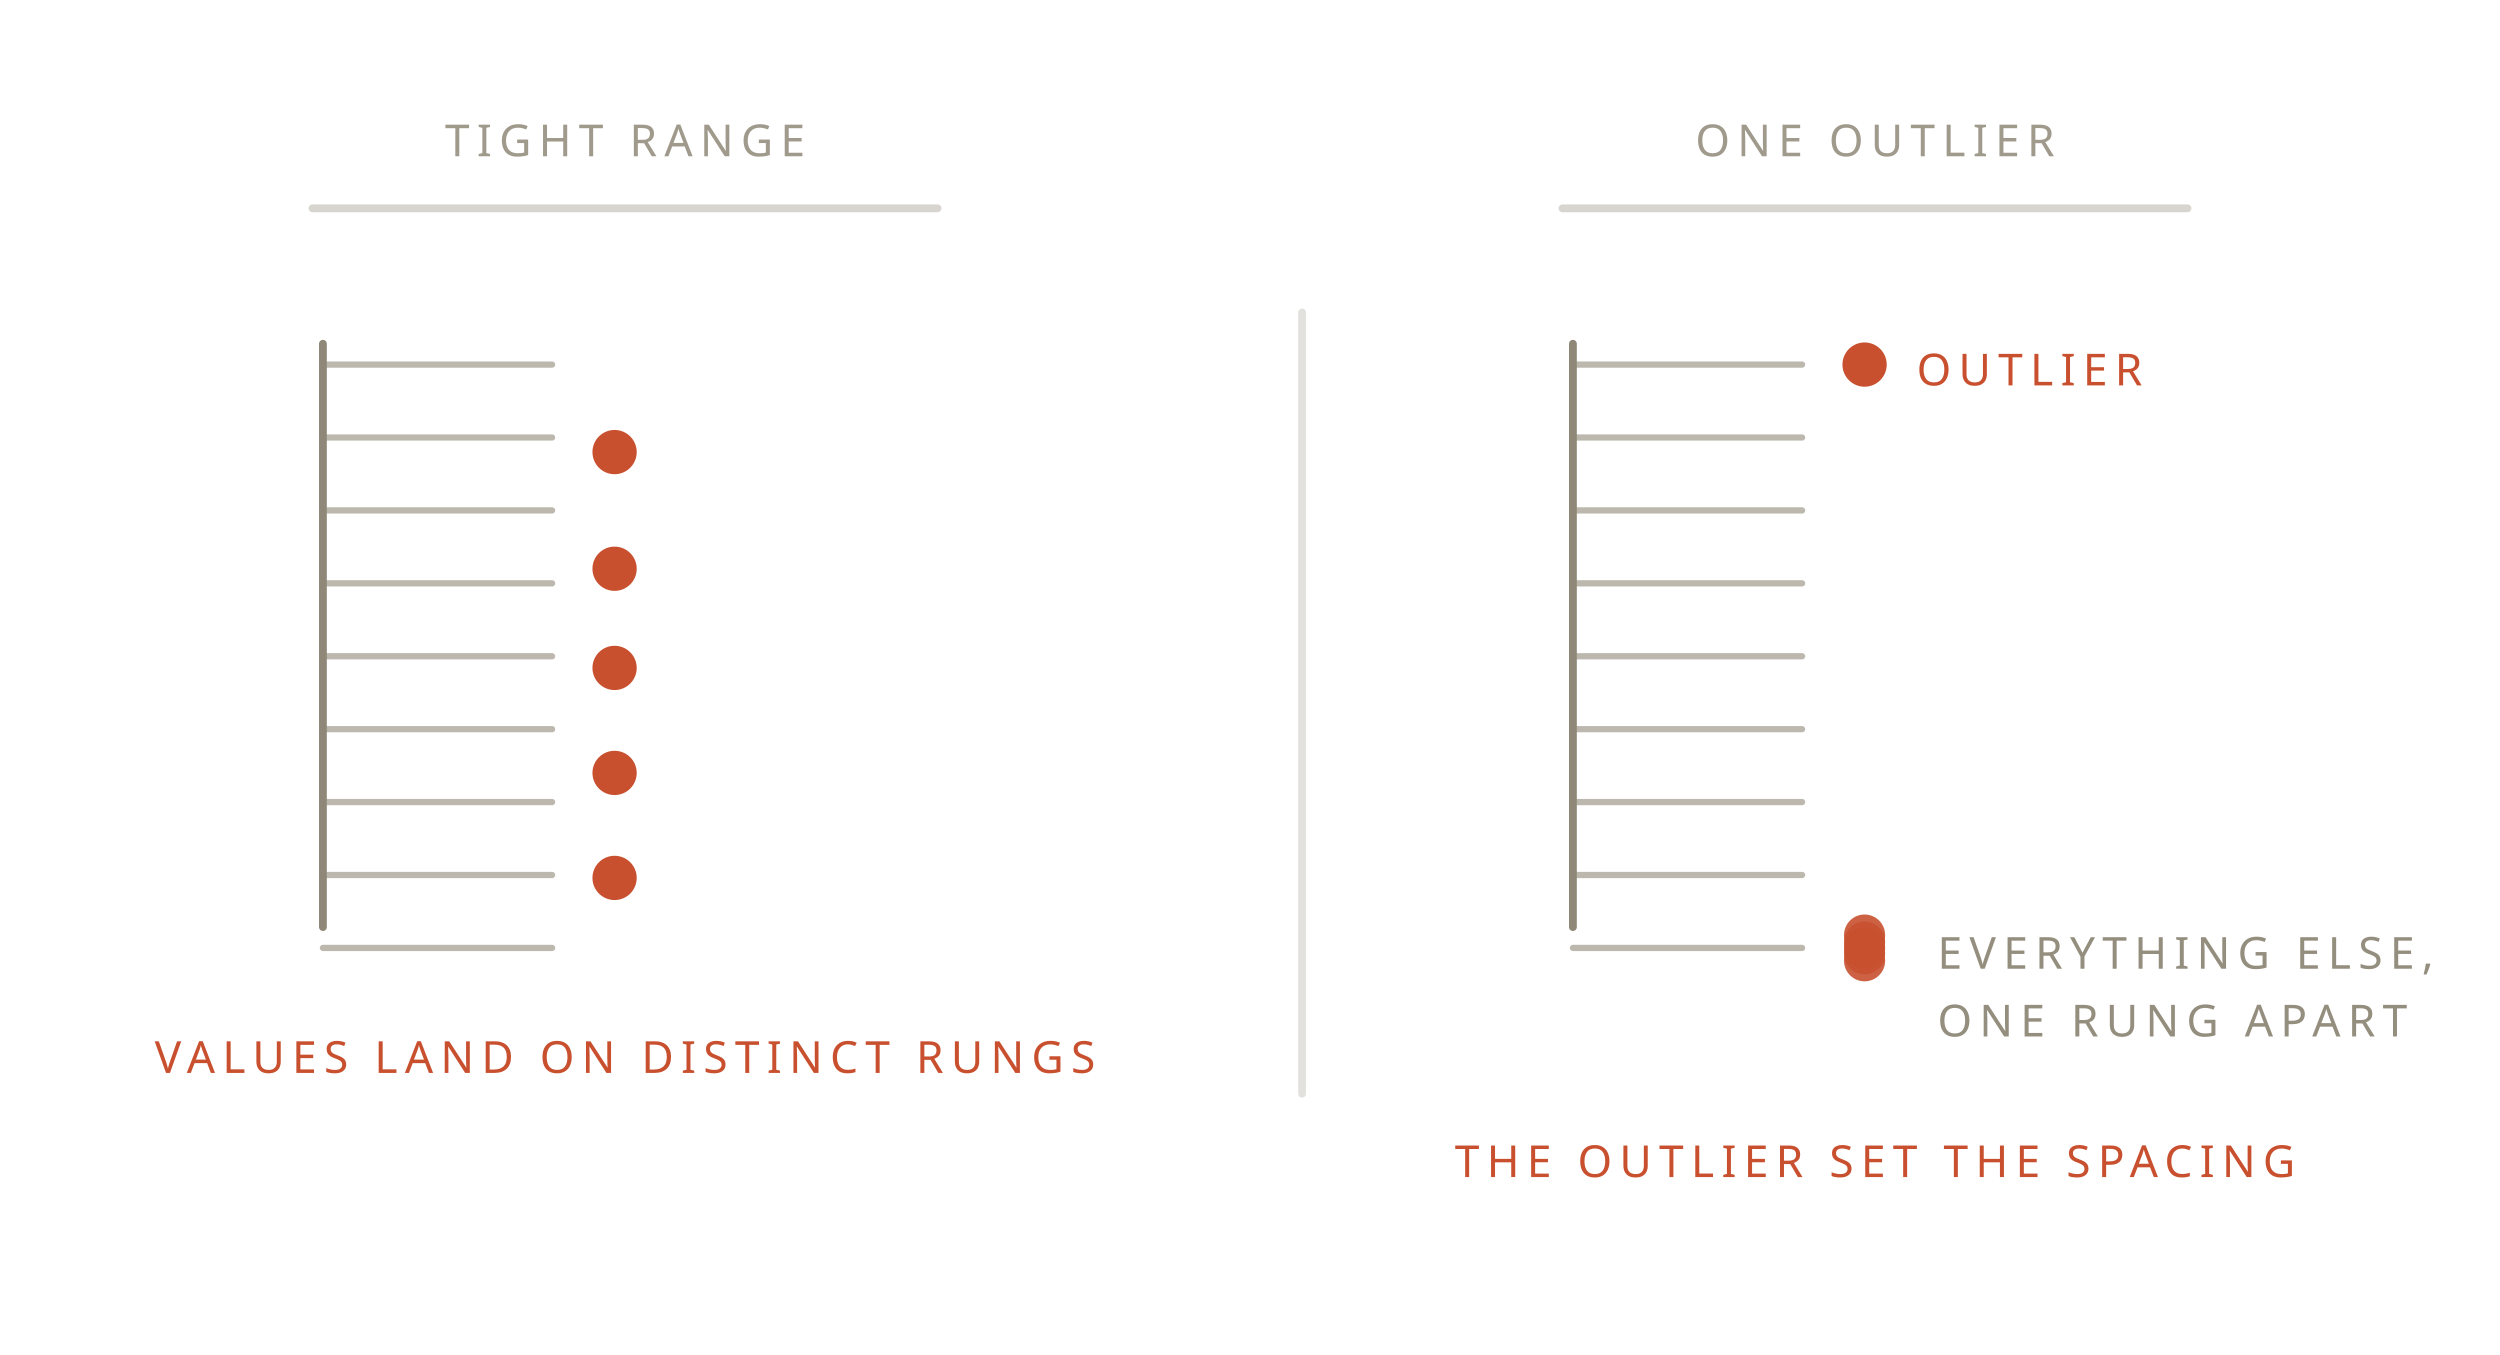
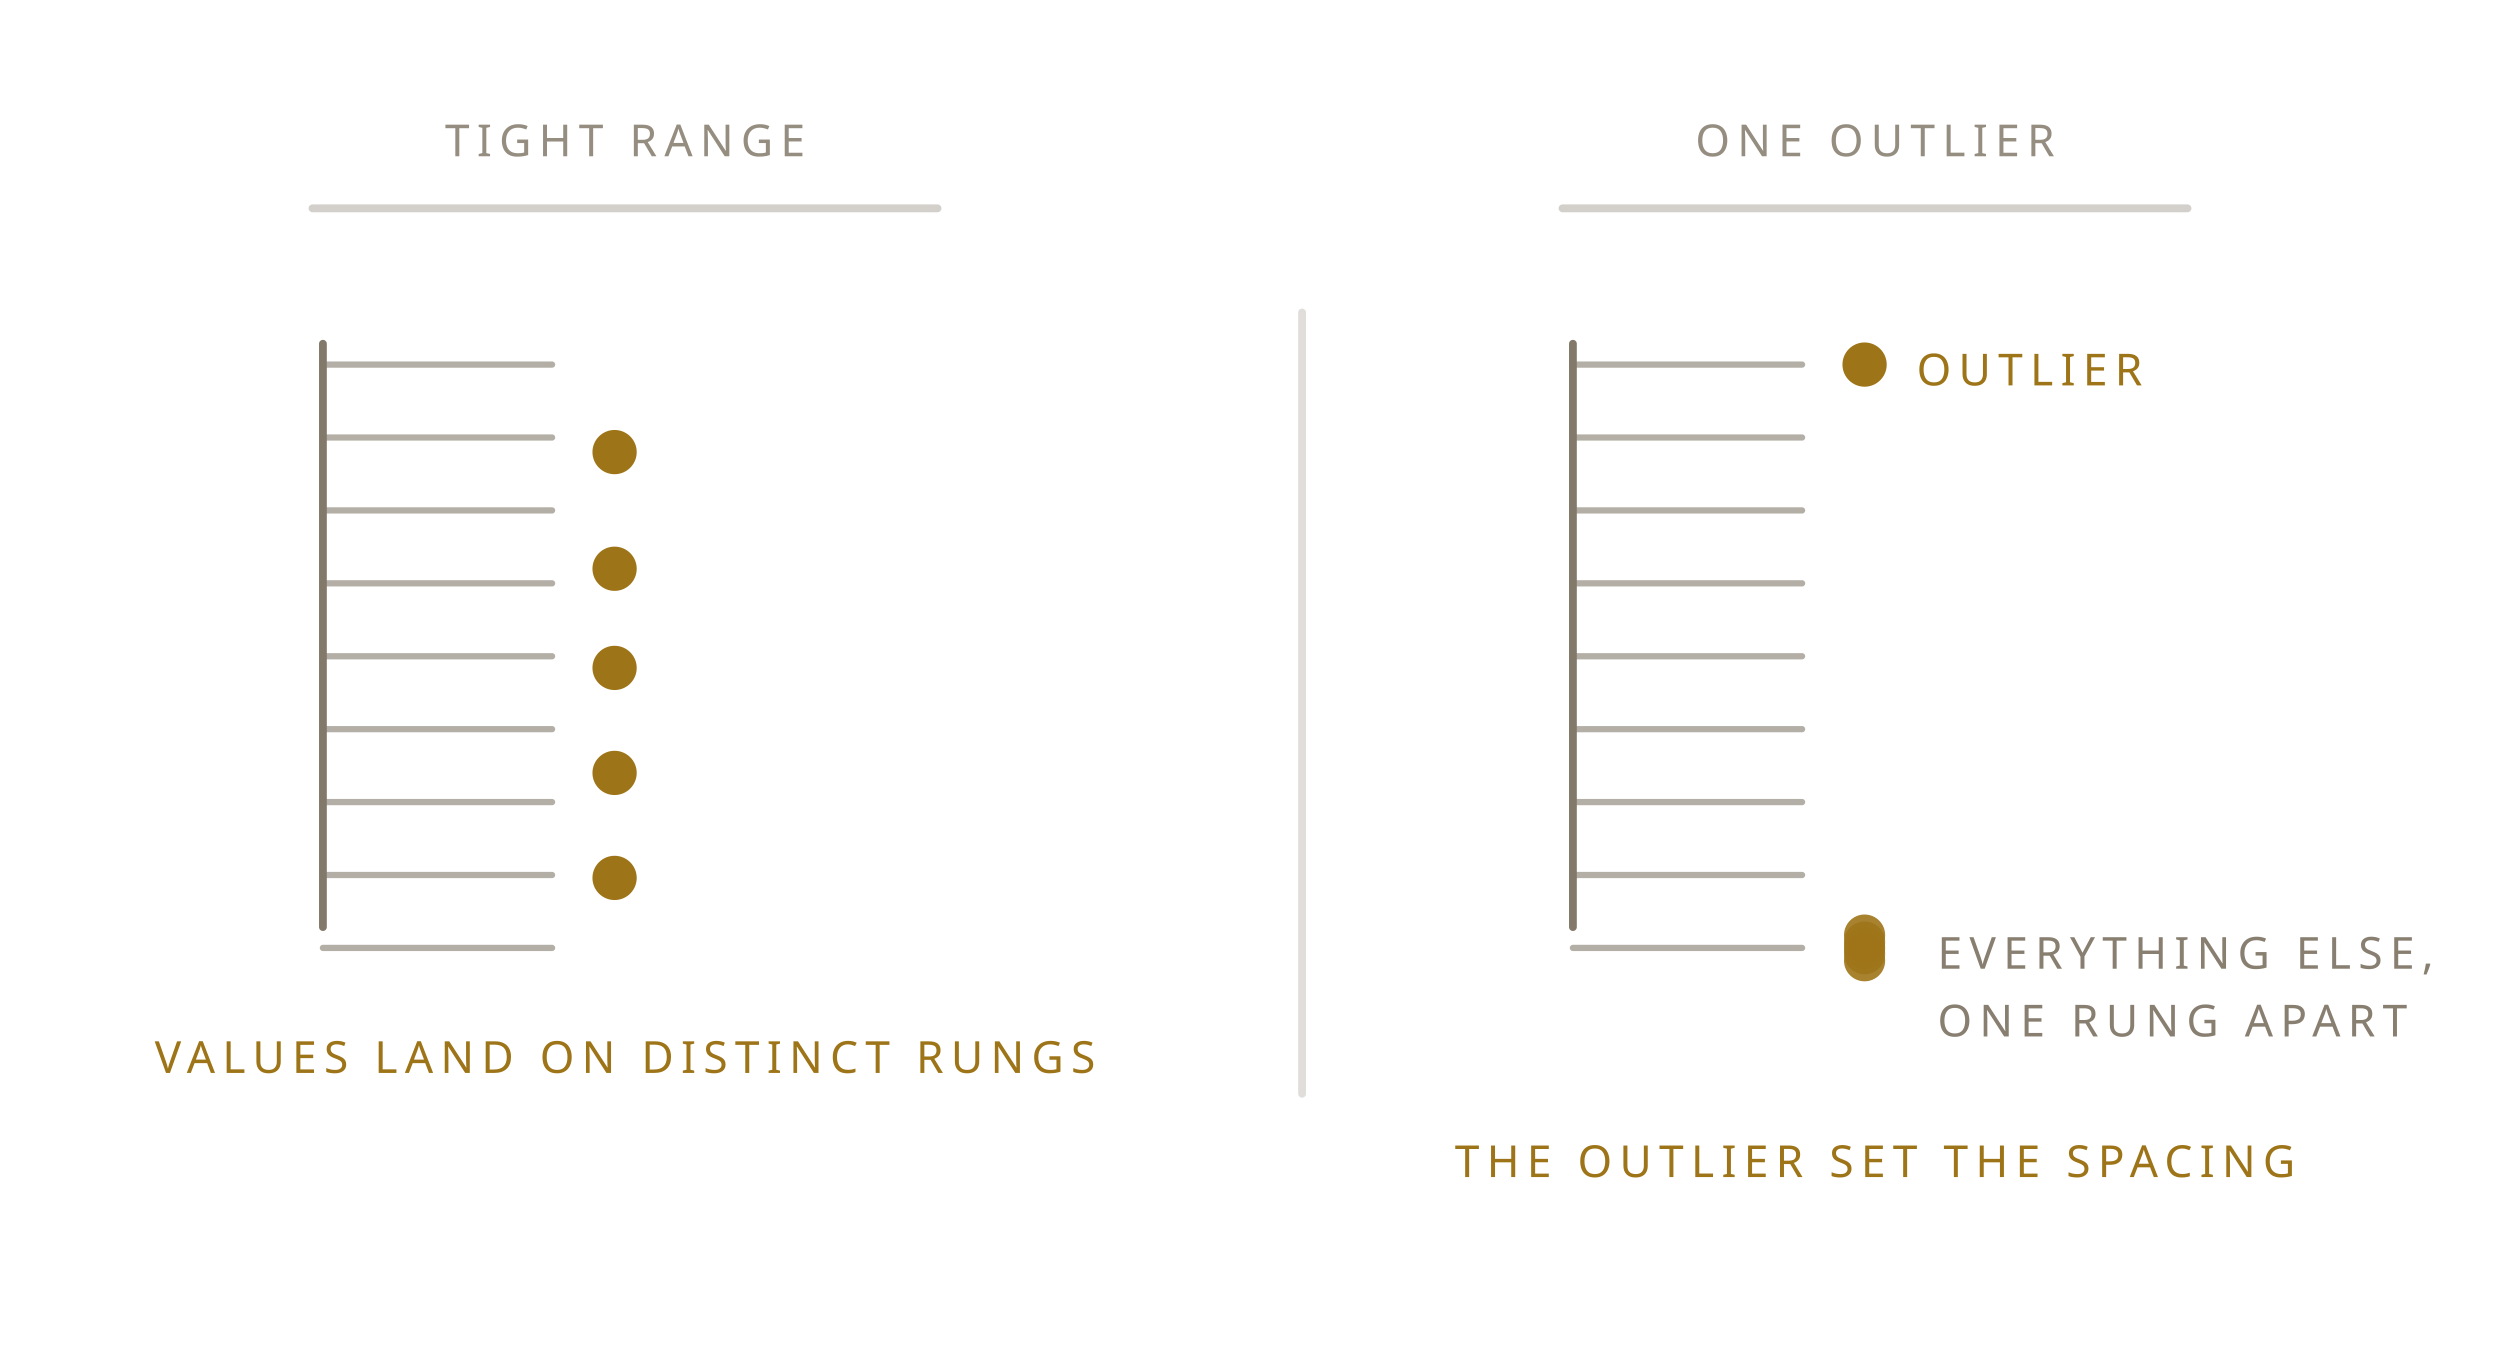
<svg xmlns="http://www.w3.org/2000/svg" viewBox="0 0 480 260" width="480" height="260" role="img">
  <defs>
    <marker id="a-ink" viewBox="0 0 8 8" refX="7" refY="4" markerWidth="5" markerHeight="5" orient="auto">
-       <path d="M0 0 L8 4 L0 8 z" fill="#8f8878" />
+       <path d="M0 0 L8 4 L0 8 z" fill="#82796a" />
    </marker>
    <marker id="a-acc" viewBox="0 0 8 8" refX="7" refY="4" markerWidth="5" markerHeight="5" orient="auto">
-       <path d="M0 0 L8 4 L0 8 z" fill="#c8502f" />
+       <path d="M0 0 L8 4 L0 8 z" fill="#9e7418" />
    </marker>
  </defs>
-   <text x="120" y="30" fill="#8f8878" font-size="8.5" font-family="ui-sans-serif, system-ui, sans-serif" font-weight="500" text-anchor="middle" letter-spacing="1.4" opacity="0.85">TIGHT RANGE</text>
-   <line x1="60" y1="40" x2="180" y2="40" stroke="#8f8878" stroke-width="1.5" opacity="0.35" stroke-linecap="round" />
-   <line x1="62" y1="66" x2="62" y2="178" stroke="#8f8878" stroke-width="1.5" stroke-linecap="round" />
-   <line x1="62" y1="70" x2="106" y2="70" stroke="#8f8878" stroke-width="1.2" opacity="0.6" stroke-linecap="round" />
-   <line x1="62" y1="84" x2="106" y2="84" stroke="#8f8878" stroke-width="1.2" opacity="0.6" stroke-linecap="round" />
-   <line x1="62" y1="98" x2="106" y2="98" stroke="#8f8878" stroke-width="1.2" opacity="0.6" stroke-linecap="round" />
-   <line x1="62" y1="112" x2="106" y2="112" stroke="#8f8878" stroke-width="1.2" opacity="0.6" stroke-linecap="round" />
-   <line x1="62" y1="126" x2="106" y2="126" stroke="#8f8878" stroke-width="1.2" opacity="0.6" stroke-linecap="round" />
-   <line x1="62" y1="140" x2="106" y2="140" stroke="#8f8878" stroke-width="1.2" opacity="0.6" stroke-linecap="round" />
-   <line x1="62" y1="154" x2="106" y2="154" stroke="#8f8878" stroke-width="1.2" opacity="0.6" stroke-linecap="round" />
-   <line x1="62" y1="168" x2="106" y2="168" stroke="#8f8878" stroke-width="1.2" opacity="0.6" stroke-linecap="round" />
-   <line x1="62" y1="182" x2="106" y2="182" stroke="#8f8878" stroke-width="1.2" opacity="0.6" stroke-linecap="round" />
-   <circle cx="118" cy="86.8" r="3.5" fill="#c8502f" stroke="#c8502f" stroke-width="1.5" />
-   <circle cx="118" cy="109.2" r="3.5" fill="#c8502f" stroke="#c8502f" stroke-width="1.5" />
-   <circle cx="118" cy="128.24" r="3.5" fill="#c8502f" stroke="#c8502f" stroke-width="1.5" />
-   <circle cx="118" cy="148.4" r="3.5" fill="#c8502f" stroke="#c8502f" stroke-width="1.5" />
-   <circle cx="118" cy="168.56" r="3.5" fill="#c8502f" stroke="#c8502f" stroke-width="1.5" />
-   <text x="120" y="206" fill="#c8502f" font-size="8.5" font-family="ui-sans-serif, system-ui, sans-serif" font-weight="500" text-anchor="middle" letter-spacing="1.4">VALUES LAND ON DISTINCT RUNGS</text>
-   <line x1="250" y1="60" x2="250" y2="210" stroke="#8f8878" stroke-width="1.5" opacity="0.25" stroke-linecap="round" />
-   <text x="360" y="30" fill="#8f8878" font-size="8.5" font-family="ui-sans-serif, system-ui, sans-serif" font-weight="500" text-anchor="middle" letter-spacing="1.4" opacity="0.85">ONE OUTLIER</text>
-   <line x1="300" y1="40" x2="420" y2="40" stroke="#8f8878" stroke-width="1.5" opacity="0.35" stroke-linecap="round" />
-   <line x1="302" y1="66" x2="302" y2="178" stroke="#8f8878" stroke-width="1.5" stroke-linecap="round" />
-   <line x1="302" y1="70" x2="346" y2="70" stroke="#8f8878" stroke-width="1.2" opacity="0.6" stroke-linecap="round" />
-   <line x1="302" y1="84" x2="346" y2="84" stroke="#8f8878" stroke-width="1.2" opacity="0.6" stroke-linecap="round" />
-   <line x1="302" y1="98" x2="346" y2="98" stroke="#8f8878" stroke-width="1.2" opacity="0.6" stroke-linecap="round" />
-   <line x1="302" y1="112" x2="346" y2="112" stroke="#8f8878" stroke-width="1.2" opacity="0.6" stroke-linecap="round" />
-   <line x1="302" y1="126" x2="346" y2="126" stroke="#8f8878" stroke-width="1.2" opacity="0.6" stroke-linecap="round" />
-   <line x1="302" y1="140" x2="346" y2="140" stroke="#8f8878" stroke-width="1.2" opacity="0.6" stroke-linecap="round" />
-   <line x1="302" y1="154" x2="346" y2="154" stroke="#8f8878" stroke-width="1.2" opacity="0.6" stroke-linecap="round" />
-   <line x1="302" y1="168" x2="346" y2="168" stroke="#8f8878" stroke-width="1.2" opacity="0.6" stroke-linecap="round" />
-   <line x1="302" y1="182" x2="346" y2="182" stroke="#8f8878" stroke-width="1.2" opacity="0.6" stroke-linecap="round" />
-   <circle cx="358" cy="70" r="3.5" fill="#c8502f" stroke="#c8502f" stroke-width="1.5" />
-   <text x="368" y="74" fill="#c8502f" font-size="8.5" font-family="ui-sans-serif, system-ui, sans-serif" font-weight="500" text-anchor="start" letter-spacing="1.4">OUTLIER</text>
-   <circle cx="358" cy="179.536" r="3.2" fill="#c8502f" stroke="#c8502f" stroke-width="1.5" opacity="0.9" />
-   <circle cx="358" cy="180.88" r="3.2" fill="#c8502f" stroke="#c8502f" stroke-width="1.5" opacity="0.9" />
-   <circle cx="358" cy="182" r="3.2" fill="#c8502f" stroke="#c8502f" stroke-width="1.5" opacity="0.9" />
-   <circle cx="358" cy="183.12" r="3.2" fill="#c8502f" stroke="#c8502f" stroke-width="1.5" opacity="0.9" />
-   <circle cx="358" cy="184.464" r="3.2" fill="#c8502f" stroke="#c8502f" stroke-width="1.5" opacity="0.9" />
-   <text x="372" y="186" fill="#8f8878" font-size="8.5" font-family="ui-sans-serif, system-ui, sans-serif" font-weight="500" text-anchor="start" letter-spacing="1.4" opacity="0.95">EVERYTHING ELSE,</text>
-   <text x="372" y="199" fill="#8f8878" font-size="8.5" font-family="ui-sans-serif, system-ui, sans-serif" font-weight="500" text-anchor="start" letter-spacing="1.4" opacity="0.95">ONE RUNG APART</text>
-   <text x="360" y="226" fill="#c8502f" font-size="8.5" font-family="ui-sans-serif, system-ui, sans-serif" font-weight="500" text-anchor="middle" letter-spacing="1.4">THE OUTLIER SET THE SPACING</text>
+   <text x="120" y="30" fill="#82796a" font-size="8.5" font-family="ui-sans-serif, system-ui, sans-serif" font-weight="500" text-anchor="middle" letter-spacing="1.4" opacity="0.85">TIGHT RANGE</text>
+   <line x1="60" y1="40" x2="180" y2="40" stroke="#82796a" stroke-width="1.5" opacity="0.35" stroke-linecap="round" />
+   <line x1="62" y1="66" x2="62" y2="178" stroke="#82796a" stroke-width="1.5" stroke-linecap="round" />
+   <line x1="62" y1="70" x2="106" y2="70" stroke="#82796a" stroke-width="1.2" opacity="0.6" stroke-linecap="round" />
+   <line x1="62" y1="84" x2="106" y2="84" stroke="#82796a" stroke-width="1.2" opacity="0.6" stroke-linecap="round" />
+   <line x1="62" y1="98" x2="106" y2="98" stroke="#82796a" stroke-width="1.2" opacity="0.6" stroke-linecap="round" />
+   <line x1="62" y1="112" x2="106" y2="112" stroke="#82796a" stroke-width="1.2" opacity="0.6" stroke-linecap="round" />
+   <line x1="62" y1="126" x2="106" y2="126" stroke="#82796a" stroke-width="1.2" opacity="0.6" stroke-linecap="round" />
+   <line x1="62" y1="140" x2="106" y2="140" stroke="#82796a" stroke-width="1.2" opacity="0.6" stroke-linecap="round" />
+   <line x1="62" y1="154" x2="106" y2="154" stroke="#82796a" stroke-width="1.2" opacity="0.6" stroke-linecap="round" />
+   <line x1="62" y1="168" x2="106" y2="168" stroke="#82796a" stroke-width="1.2" opacity="0.6" stroke-linecap="round" />
+   <line x1="62" y1="182" x2="106" y2="182" stroke="#82796a" stroke-width="1.2" opacity="0.6" stroke-linecap="round" />
+   <circle cx="118" cy="86.8" r="3.5" fill="#9e7418" stroke="#9e7418" stroke-width="1.5" />
+   <circle cx="118" cy="109.2" r="3.5" fill="#9e7418" stroke="#9e7418" stroke-width="1.5" />
+   <circle cx="118" cy="128.24" r="3.5" fill="#9e7418" stroke="#9e7418" stroke-width="1.5" />
+   <circle cx="118" cy="148.4" r="3.5" fill="#9e7418" stroke="#9e7418" stroke-width="1.5" />
+   <circle cx="118" cy="168.56" r="3.5" fill="#9e7418" stroke="#9e7418" stroke-width="1.5" />
+   <text x="120" y="206" fill="#9e7418" font-size="8.5" font-family="ui-sans-serif, system-ui, sans-serif" font-weight="500" text-anchor="middle" letter-spacing="1.4">VALUES LAND ON DISTINCT RUNGS</text>
+   <line x1="250" y1="60" x2="250" y2="210" stroke="#82796a" stroke-width="1.5" opacity="0.25" stroke-linecap="round" />
+   <text x="360" y="30" fill="#82796a" font-size="8.5" font-family="ui-sans-serif, system-ui, sans-serif" font-weight="500" text-anchor="middle" letter-spacing="1.4" opacity="0.85">ONE OUTLIER</text>
+   <line x1="300" y1="40" x2="420" y2="40" stroke="#82796a" stroke-width="1.5" opacity="0.35" stroke-linecap="round" />
+   <line x1="302" y1="66" x2="302" y2="178" stroke="#82796a" stroke-width="1.5" stroke-linecap="round" />
+   <line x1="302" y1="70" x2="346" y2="70" stroke="#82796a" stroke-width="1.2" opacity="0.6" stroke-linecap="round" />
+   <line x1="302" y1="84" x2="346" y2="84" stroke="#82796a" stroke-width="1.2" opacity="0.6" stroke-linecap="round" />
+   <line x1="302" y1="98" x2="346" y2="98" stroke="#82796a" stroke-width="1.2" opacity="0.6" stroke-linecap="round" />
+   <line x1="302" y1="112" x2="346" y2="112" stroke="#82796a" stroke-width="1.2" opacity="0.6" stroke-linecap="round" />
+   <line x1="302" y1="126" x2="346" y2="126" stroke="#82796a" stroke-width="1.2" opacity="0.6" stroke-linecap="round" />
+   <line x1="302" y1="140" x2="346" y2="140" stroke="#82796a" stroke-width="1.2" opacity="0.6" stroke-linecap="round" />
+   <line x1="302" y1="154" x2="346" y2="154" stroke="#82796a" stroke-width="1.2" opacity="0.6" stroke-linecap="round" />
+   <line x1="302" y1="168" x2="346" y2="168" stroke="#82796a" stroke-width="1.2" opacity="0.6" stroke-linecap="round" />
+   <line x1="302" y1="182" x2="346" y2="182" stroke="#82796a" stroke-width="1.2" opacity="0.6" stroke-linecap="round" />
+   <circle cx="358" cy="70" r="3.5" fill="#9e7418" stroke="#9e7418" stroke-width="1.5" />
+   <text x="368" y="74" fill="#9e7418" font-size="8.5" font-family="ui-sans-serif, system-ui, sans-serif" font-weight="500" text-anchor="start" letter-spacing="1.4">OUTLIER</text>
+   <circle cx="358" cy="179.536" r="3.2" fill="#9e7418" stroke="#9e7418" stroke-width="1.5" opacity="0.9" />
+   <circle cx="358" cy="180.88" r="3.2" fill="#9e7418" stroke="#9e7418" stroke-width="1.5" opacity="0.9" />
+   <circle cx="358" cy="182" r="3.2" fill="#9e7418" stroke="#9e7418" stroke-width="1.5" opacity="0.9" />
+   <circle cx="358" cy="183.12" r="3.2" fill="#9e7418" stroke="#9e7418" stroke-width="1.5" opacity="0.9" />
+   <circle cx="358" cy="184.464" r="3.2" fill="#9e7418" stroke="#9e7418" stroke-width="1.5" opacity="0.9" />
+   <text x="372" y="186" fill="#82796a" font-size="8.5" font-family="ui-sans-serif, system-ui, sans-serif" font-weight="500" text-anchor="start" letter-spacing="1.4" opacity="0.95">EVERYTHING ELSE,</text>
+   <text x="372" y="199" fill="#82796a" font-size="8.5" font-family="ui-sans-serif, system-ui, sans-serif" font-weight="500" text-anchor="start" letter-spacing="1.4" opacity="0.95">ONE RUNG APART</text>
+   <text x="360" y="226" fill="#9e7418" font-size="8.5" font-family="ui-sans-serif, system-ui, sans-serif" font-weight="500" text-anchor="middle" letter-spacing="1.4">THE OUTLIER SET THE SPACING</text>
</svg>
